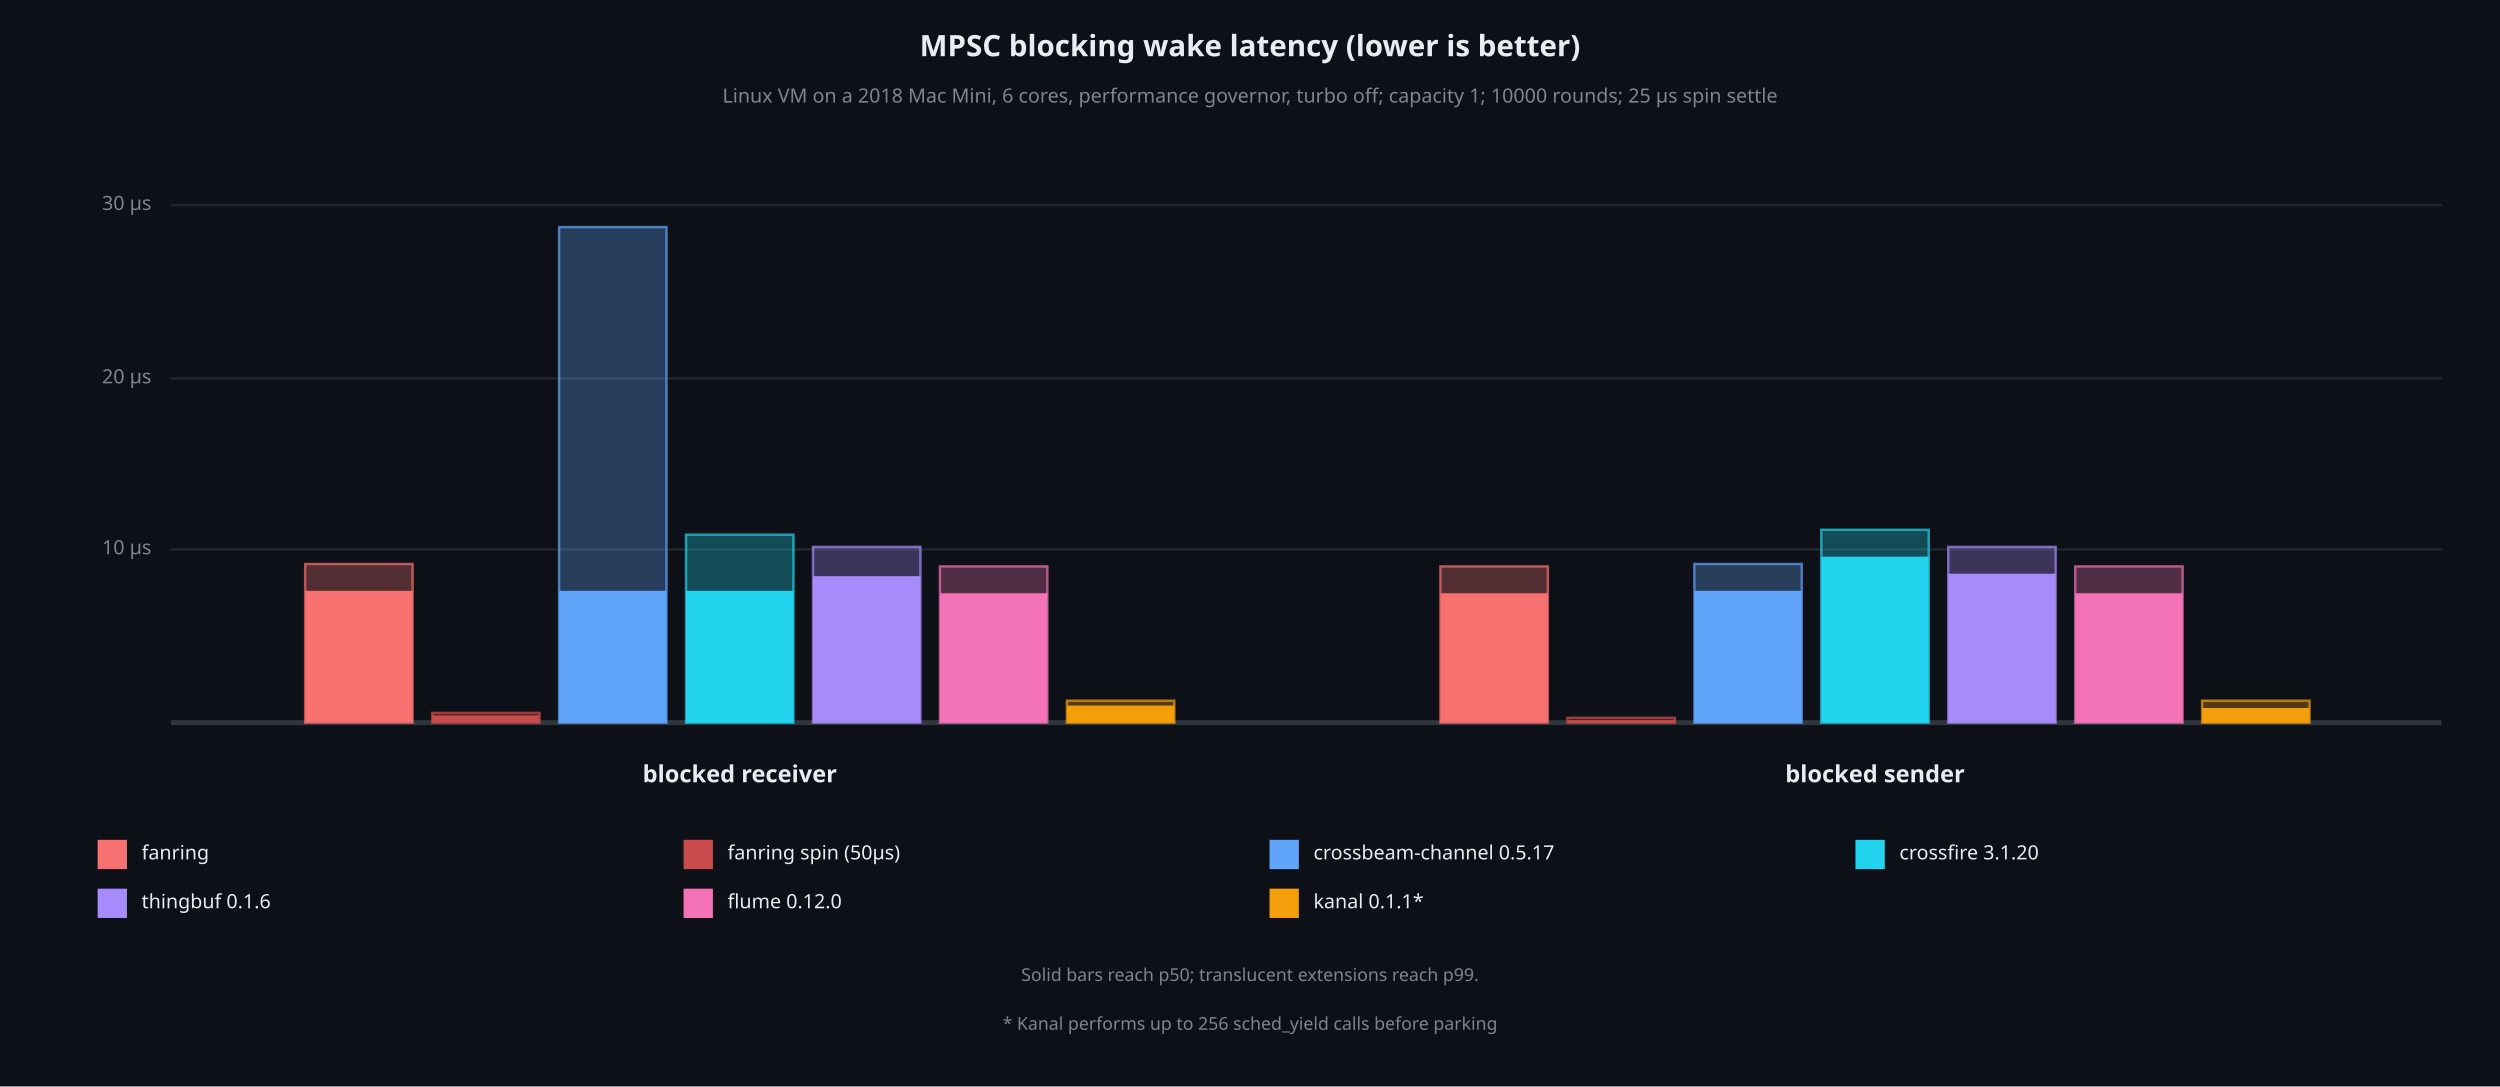
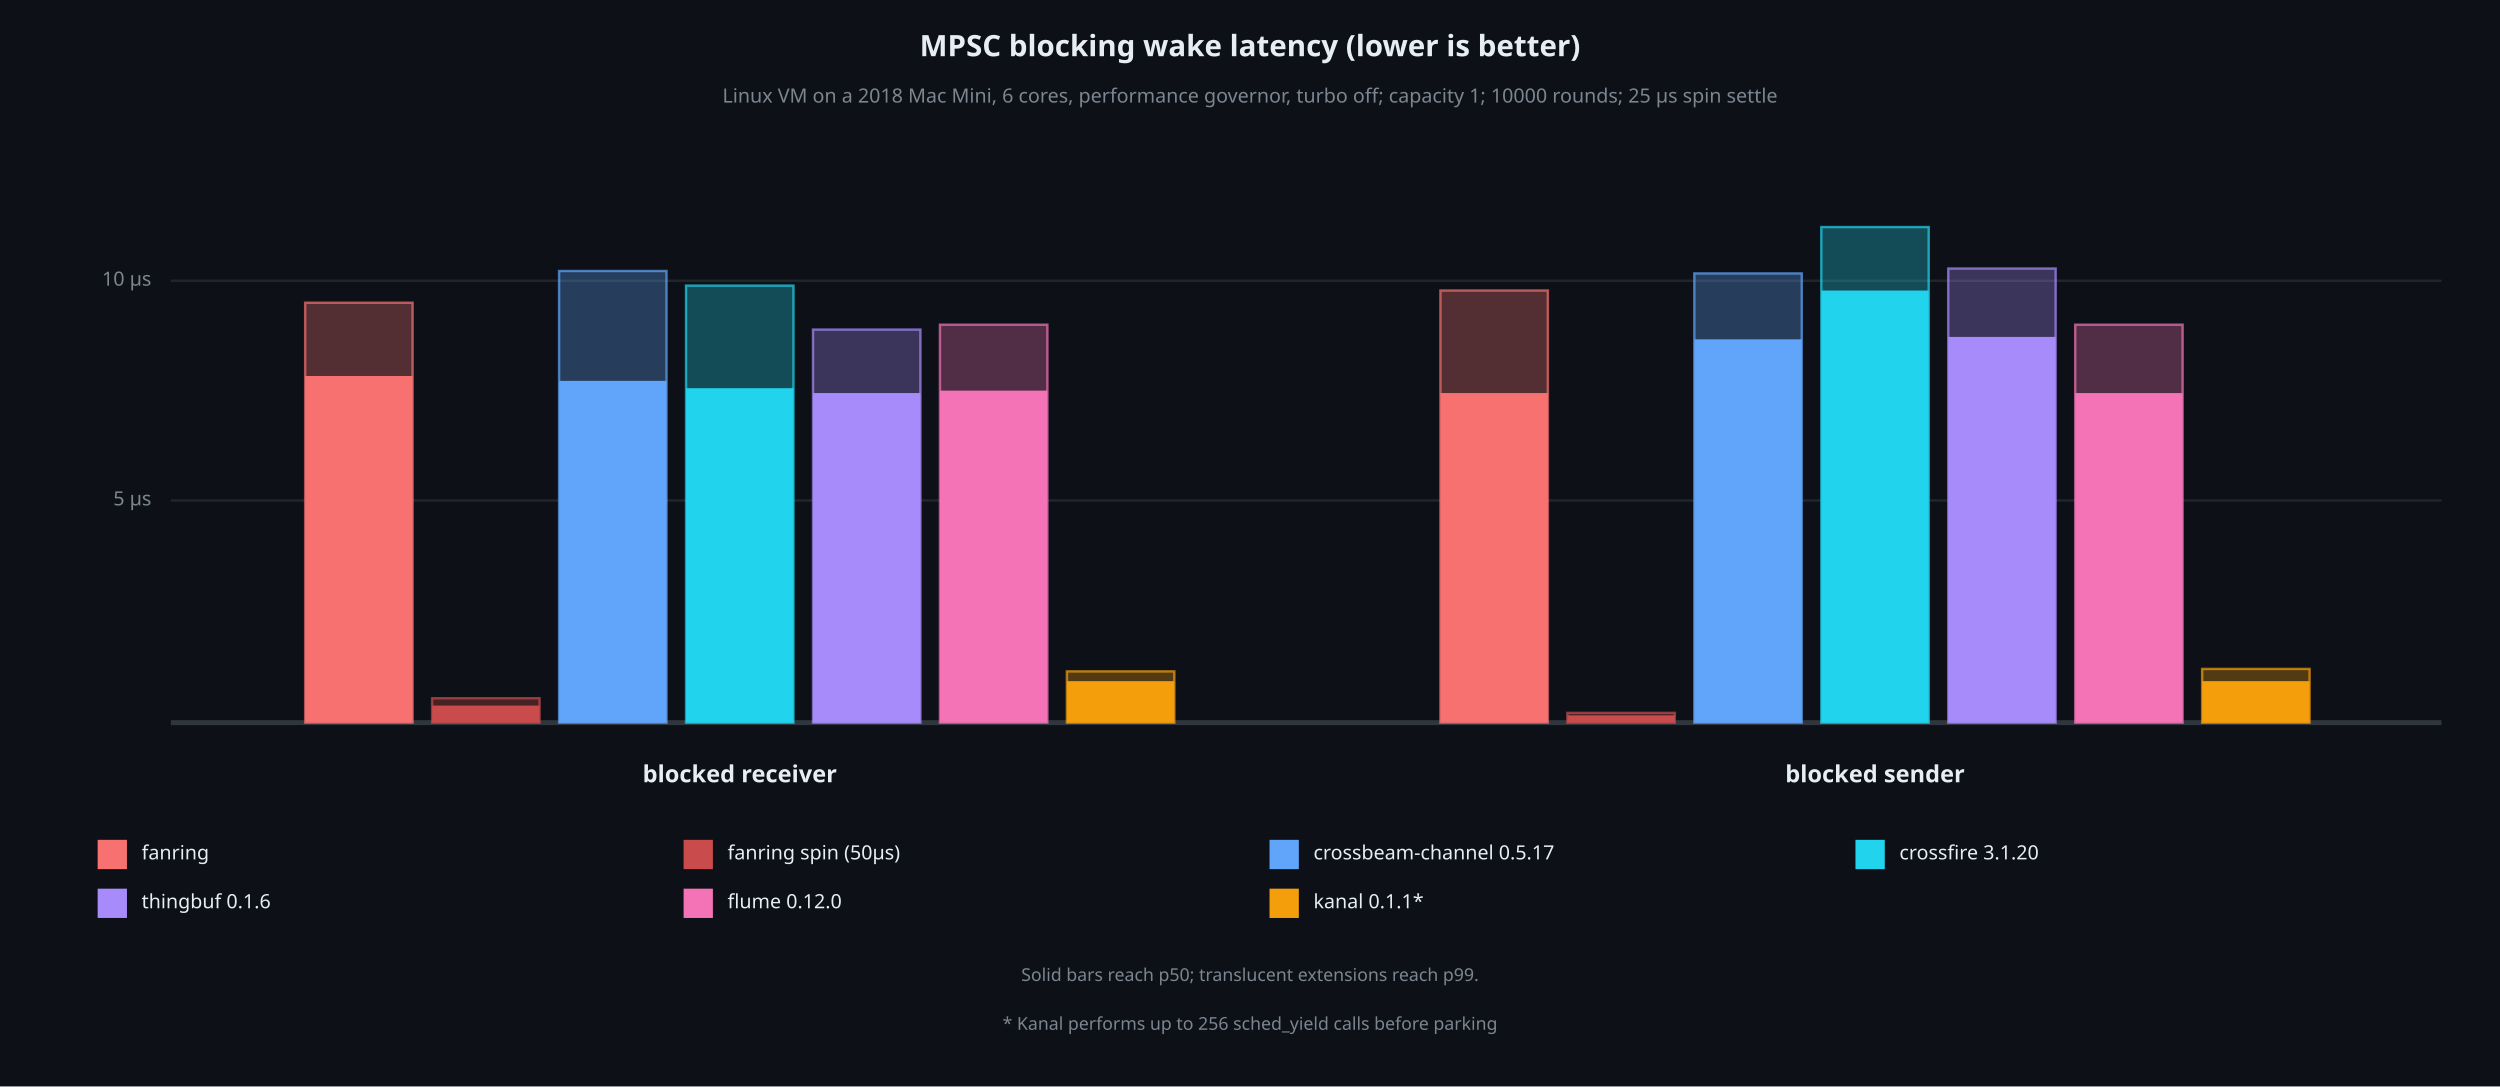
<svg xmlns="http://www.w3.org/2000/svg" viewBox="0 0 1024 445" font-family="system-ui, -apple-system, sans-serif">
  <rect x="0" y="0" width="1024" height="445" opacity="1" fill="#0D1117" stroke="none" />
  <text x="512" y="20" dy="0.5ex" text-anchor="middle" font-family="sans-serif" font-size="12.097" opacity="1" fill="#E6EDF3" font-weight="bold">
MPSC blocking wake latency (lower is better)
</text>
  <text x="512" y="40" dy="0.5ex" text-anchor="middle" font-family="sans-serif" font-size="8.065" opacity="1" fill="#7D8590">
Linux VM on a 2018 Mac Mini, 6 cores, performance governor, turbo off; capacity 1; 10000 rounds; 25 µs spin settle
</text>
-   <polyline fill="none" opacity="1" stroke="#21262D" stroke-width="1" points="70,225 1000,225 " />
-   <text x="62" y="225" dy="0.5ex" text-anchor="end" font-family="sans-serif" font-size="8.065" opacity="1" fill="#7D8590">
+   <polyline fill="none" opacity="1" stroke="#21262D" stroke-width="1" points="70,205 1000,205 " />
+   <text x="62" y="205" dy="0.5ex" text-anchor="end" font-family="sans-serif" font-size="8.065" opacity="1" fill="#7D8590">
+ 5 µs
+ </text>
+   <polyline fill="none" opacity="1" stroke="#21262D" stroke-width="1" points="70,115 1000,115 " />
+   <text x="62" y="115" dy="0.5ex" text-anchor="end" font-family="sans-serif" font-size="8.065" opacity="1" fill="#7D8590">
10 µs
</text>
-   <polyline fill="none" opacity="1" stroke="#21262D" stroke-width="1" points="70,155 1000,155 " />
-   <text x="62" y="155" dy="0.5ex" text-anchor="end" font-family="sans-serif" font-size="8.065" opacity="1" fill="#7D8590">
- 20 µs
- </text>
-   <polyline fill="none" opacity="1" stroke="#21262D" stroke-width="1" points="70,84 1000,84 " />
-   <text x="62" y="84" dy="0.5ex" text-anchor="end" font-family="sans-serif" font-size="8.065" opacity="1" fill="#7D8590">
- 30 µs
- </text>
  <polyline fill="none" opacity="1" stroke="#30363D" stroke-width="2" points="70,296 1000,296 " />
-   <rect x="125" y="231" width="44" height="65" opacity="0.3" fill="#F87171" stroke="none" />
-   <rect x="125" y="231" width="44" height="65" opacity="0.7" fill="none" stroke="#F87171" />
-   <rect x="125" y="242" width="44" height="54" opacity="1" fill="#F87171" stroke="none" />
-   <rect x="177" y="292" width="44" height="4" opacity="0.3" fill="#C94B4B" stroke="none" />
-   <rect x="177" y="292" width="44" height="4" opacity="0.7" fill="none" stroke="#C94B4B" />
-   <rect x="177" y="293" width="44" height="3" opacity="1" fill="#C94B4B" stroke="none" />
-   <rect x="229" y="93" width="44" height="203" opacity="0.3" fill="#60A5FA" stroke="none" />
-   <rect x="229" y="93" width="44" height="203" opacity="0.7" fill="none" stroke="#60A5FA" />
-   <rect x="229" y="242" width="44" height="54" opacity="1" fill="#60A5FA" stroke="none" />
-   <rect x="281" y="219" width="44" height="77" opacity="0.3" fill="#22D3EE" stroke="none" />
-   <rect x="281" y="219" width="44" height="77" opacity="0.7" fill="none" stroke="#22D3EE" />
-   <rect x="281" y="242" width="44" height="54" opacity="1" fill="#22D3EE" stroke="none" />
-   <rect x="333" y="224" width="44" height="72" opacity="0.3" fill="#A78BFA" stroke="none" />
-   <rect x="333" y="224" width="44" height="72" opacity="0.7" fill="none" stroke="#A78BFA" />
-   <rect x="333" y="236" width="44" height="60" opacity="1" fill="#A78BFA" stroke="none" />
-   <rect x="385" y="232" width="44" height="64" opacity="0.3" fill="#F472B6" stroke="none" />
-   <rect x="385" y="232" width="44" height="64" opacity="0.7" fill="none" stroke="#F472B6" />
-   <rect x="385" y="243" width="44" height="53" opacity="1" fill="#F472B6" stroke="none" />
-   <rect x="437" y="287" width="44" height="9" opacity="0.3" fill="#F59E0B" stroke="none" />
-   <rect x="437" y="287" width="44" height="9" opacity="0.7" fill="none" stroke="#F59E0B" />
-   <rect x="437" y="289" width="44" height="7" opacity="1" fill="#F59E0B" stroke="none" />
+   <rect x="125" y="124" width="44" height="172" opacity="0.3" fill="#F87171" stroke="none" />
+   <rect x="125" y="124" width="44" height="172" opacity="0.7" fill="none" stroke="#F87171" />
+   <rect x="125" y="154" width="44" height="142" opacity="1" fill="#F87171" stroke="none" />
+   <rect x="177" y="286" width="44" height="10" opacity="0.3" fill="#C94B4B" stroke="none" />
+   <rect x="177" y="286" width="44" height="10" opacity="0.7" fill="none" stroke="#C94B4B" />
+   <rect x="177" y="289" width="44" height="7" opacity="1" fill="#C94B4B" stroke="none" />
+   <rect x="229" y="111" width="44" height="185" opacity="0.3" fill="#60A5FA" stroke="none" />
+   <rect x="229" y="111" width="44" height="185" opacity="0.7" fill="none" stroke="#60A5FA" />
+   <rect x="229" y="156" width="44" height="140" opacity="1" fill="#60A5FA" stroke="none" />
+   <rect x="281" y="117" width="44" height="179" opacity="0.3" fill="#22D3EE" stroke="none" />
+   <rect x="281" y="117" width="44" height="179" opacity="0.7" fill="none" stroke="#22D3EE" />
+   <rect x="281" y="159" width="44" height="137" opacity="1" fill="#22D3EE" stroke="none" />
+   <rect x="333" y="135" width="44" height="161" opacity="0.3" fill="#A78BFA" stroke="none" />
+   <rect x="333" y="135" width="44" height="161" opacity="0.7" fill="none" stroke="#A78BFA" />
+   <rect x="333" y="161" width="44" height="135" opacity="1" fill="#A78BFA" stroke="none" />
+   <rect x="385" y="133" width="44" height="163" opacity="0.3" fill="#F472B6" stroke="none" />
+   <rect x="385" y="133" width="44" height="163" opacity="0.7" fill="none" stroke="#F472B6" />
+   <rect x="385" y="160" width="44" height="136" opacity="1" fill="#F472B6" stroke="none" />
+   <rect x="437" y="275" width="44" height="21" opacity="0.3" fill="#F59E0B" stroke="none" />
+   <rect x="437" y="275" width="44" height="21" opacity="0.7" fill="none" stroke="#F59E0B" />
+   <rect x="437" y="279" width="44" height="17" opacity="1" fill="#F59E0B" stroke="none" />
  <text x="303" y="318" dy="0.5ex" text-anchor="middle" font-family="sans-serif" font-size="9.677" opacity="1" fill="#E6EDF3" font-weight="bold">
blocked receiver
</text>
-   <rect x="590" y="232" width="44" height="64" opacity="0.3" fill="#F87171" stroke="none" />
-   <rect x="590" y="232" width="44" height="64" opacity="0.7" fill="none" stroke="#F87171" />
-   <rect x="590" y="243" width="44" height="53" opacity="1" fill="#F87171" stroke="none" />
-   <rect x="642" y="294" width="44" height="2" opacity="0.3" fill="#C94B4B" stroke="none" />
-   <rect x="642" y="294" width="44" height="2" opacity="0.7" fill="none" stroke="#C94B4B" />
-   <rect x="642" y="295" width="44" height="1" opacity="1" fill="#C94B4B" stroke="none" />
-   <rect x="694" y="231" width="44" height="65" opacity="0.3" fill="#60A5FA" stroke="none" />
-   <rect x="694" y="231" width="44" height="65" opacity="0.7" fill="none" stroke="#60A5FA" />
-   <rect x="694" y="242" width="44" height="54" opacity="1" fill="#60A5FA" stroke="none" />
-   <rect x="746" y="217" width="44" height="79" opacity="0.3" fill="#22D3EE" stroke="none" />
-   <rect x="746" y="217" width="44" height="79" opacity="0.7" fill="none" stroke="#22D3EE" />
-   <rect x="746" y="228" width="44" height="68" opacity="1" fill="#22D3EE" stroke="none" />
-   <rect x="798" y="224" width="44" height="72" opacity="0.3" fill="#A78BFA" stroke="none" />
-   <rect x="798" y="224" width="44" height="72" opacity="0.7" fill="none" stroke="#A78BFA" />
-   <rect x="798" y="235" width="44" height="61" opacity="1" fill="#A78BFA" stroke="none" />
-   <rect x="850" y="232" width="44" height="64" opacity="0.3" fill="#F472B6" stroke="none" />
-   <rect x="850" y="232" width="44" height="64" opacity="0.7" fill="none" stroke="#F472B6" />
-   <rect x="850" y="243" width="44" height="53" opacity="1" fill="#F472B6" stroke="none" />
-   <rect x="902" y="287" width="44" height="9" opacity="0.3" fill="#F59E0B" stroke="none" />
-   <rect x="902" y="287" width="44" height="9" opacity="0.7" fill="none" stroke="#F59E0B" />
-   <rect x="902" y="290" width="44" height="6" opacity="1" fill="#F59E0B" stroke="none" />
+   <rect x="590" y="119" width="44" height="177" opacity="0.3" fill="#F87171" stroke="none" />
+   <rect x="590" y="119" width="44" height="177" opacity="0.7" fill="none" stroke="#F87171" />
+   <rect x="590" y="161" width="44" height="135" opacity="1" fill="#F87171" stroke="none" />
+   <rect x="642" y="292" width="44" height="4" opacity="0.3" fill="#C94B4B" stroke="none" />
+   <rect x="642" y="292" width="44" height="4" opacity="0.7" fill="none" stroke="#C94B4B" />
+   <rect x="642" y="293" width="44" height="3" opacity="1" fill="#C94B4B" stroke="none" />
+   <rect x="694" y="112" width="44" height="184" opacity="0.3" fill="#60A5FA" stroke="none" />
+   <rect x="694" y="112" width="44" height="184" opacity="0.7" fill="none" stroke="#60A5FA" />
+   <rect x="694" y="139" width="44" height="157" opacity="1" fill="#60A5FA" stroke="none" />
+   <rect x="746" y="93" width="44" height="203" opacity="0.3" fill="#22D3EE" stroke="none" />
+   <rect x="746" y="93" width="44" height="203" opacity="0.7" fill="none" stroke="#22D3EE" />
+   <rect x="746" y="119" width="44" height="177" opacity="1" fill="#22D3EE" stroke="none" />
+   <rect x="798" y="110" width="44" height="186" opacity="0.3" fill="#A78BFA" stroke="none" />
+   <rect x="798" y="110" width="44" height="186" opacity="0.7" fill="none" stroke="#A78BFA" />
+   <rect x="798" y="138" width="44" height="158" opacity="1" fill="#A78BFA" stroke="none" />
+   <rect x="850" y="133" width="44" height="163" opacity="0.3" fill="#F472B6" stroke="none" />
+   <rect x="850" y="133" width="44" height="163" opacity="0.7" fill="none" stroke="#F472B6" />
+   <rect x="850" y="161" width="44" height="135" opacity="1" fill="#F472B6" stroke="none" />
+   <rect x="902" y="274" width="44" height="22" opacity="0.3" fill="#F59E0B" stroke="none" />
+   <rect x="902" y="274" width="44" height="22" opacity="0.7" fill="none" stroke="#F59E0B" />
+   <rect x="902" y="279" width="44" height="17" opacity="1" fill="#F59E0B" stroke="none" />
  <text x="768" y="318" dy="0.5ex" text-anchor="middle" font-family="sans-serif" font-size="9.677" opacity="1" fill="#E6EDF3" font-weight="bold">
blocked sender
</text>
  <rect x="40" y="344" width="12" height="12" opacity="1" fill="#F87171" stroke="none" />
  <text x="58" y="350" dy="0.5ex" text-anchor="start" font-family="sans-serif" font-size="8.065" opacity="1" fill="#E6EDF3">
fanring
</text>
  <rect x="280" y="344" width="12" height="12" opacity="1" fill="#C94B4B" stroke="none" />
  <text x="298" y="350" dy="0.5ex" text-anchor="start" font-family="sans-serif" font-size="8.065" opacity="1" fill="#E6EDF3">
fanring spin (50μs)
</text>
  <rect x="520" y="344" width="12" height="12" opacity="1" fill="#60A5FA" stroke="none" />
  <text x="538" y="350" dy="0.5ex" text-anchor="start" font-family="sans-serif" font-size="8.065" opacity="1" fill="#E6EDF3">
crossbeam-channel 0.5.17
</text>
  <rect x="760" y="344" width="12" height="12" opacity="1" fill="#22D3EE" stroke="none" />
  <text x="778" y="350" dy="0.5ex" text-anchor="start" font-family="sans-serif" font-size="8.065" opacity="1" fill="#E6EDF3">
crossfire 3.1.20
</text>
  <rect x="40" y="364" width="12" height="12" opacity="1" fill="#A78BFA" stroke="none" />
  <text x="58" y="370" dy="0.5ex" text-anchor="start" font-family="sans-serif" font-size="8.065" opacity="1" fill="#E6EDF3">
thingbuf 0.1.6
</text>
  <rect x="280" y="364" width="12" height="12" opacity="1" fill="#F472B6" stroke="none" />
  <text x="298" y="370" dy="0.5ex" text-anchor="start" font-family="sans-serif" font-size="8.065" opacity="1" fill="#E6EDF3">
flume 0.12.0
</text>
  <rect x="520" y="364" width="12" height="12" opacity="1" fill="#F59E0B" stroke="none" />
  <text x="538" y="370" dy="0.5ex" text-anchor="start" font-family="sans-serif" font-size="8.065" opacity="1" fill="#E6EDF3">
kanal 0.1.1*
</text>
  <text x="512" y="400" dy="0.5ex" text-anchor="middle" font-family="sans-serif" font-size="7.258" opacity="1" fill="#7D8590">
Solid bars reach p50; translucent extensions reach p99.
</text>
  <text x="512" y="420" dy="0.5ex" text-anchor="middle" font-family="sans-serif" font-size="7.258" opacity="1" fill="#7D8590">
* Kanal performs up to 256 sched_yield calls before parking
</text>
</svg>
